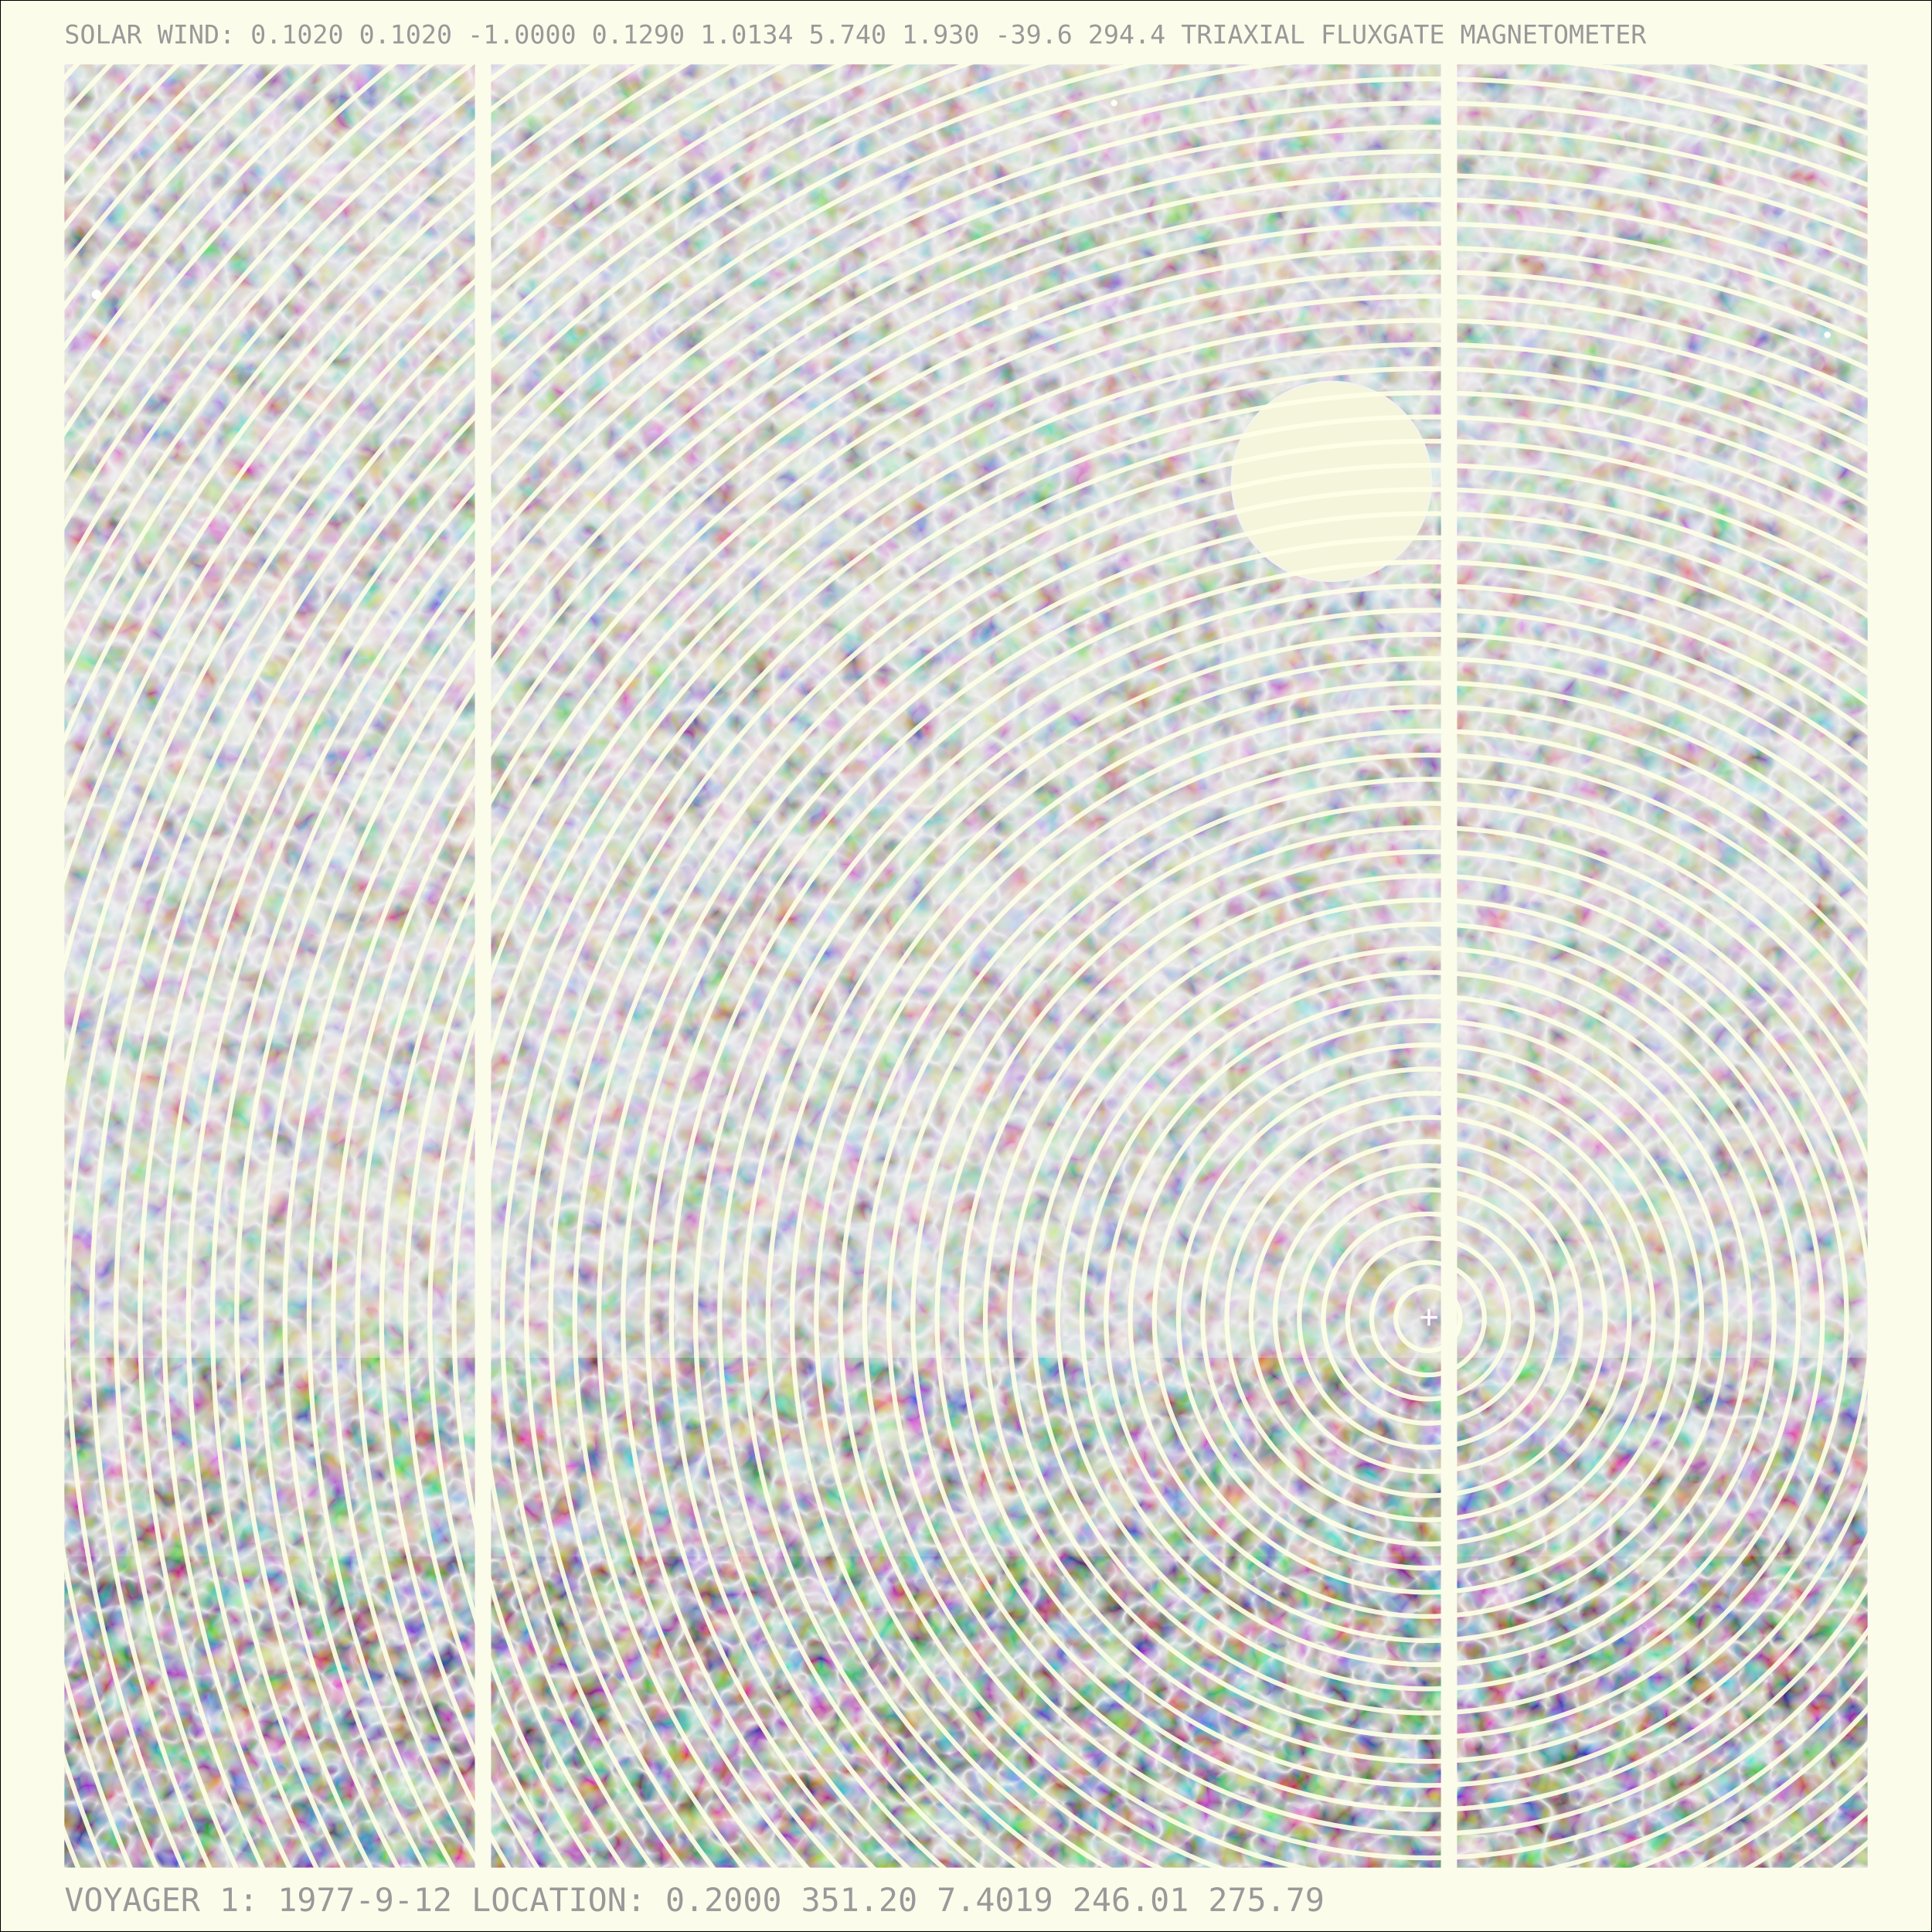
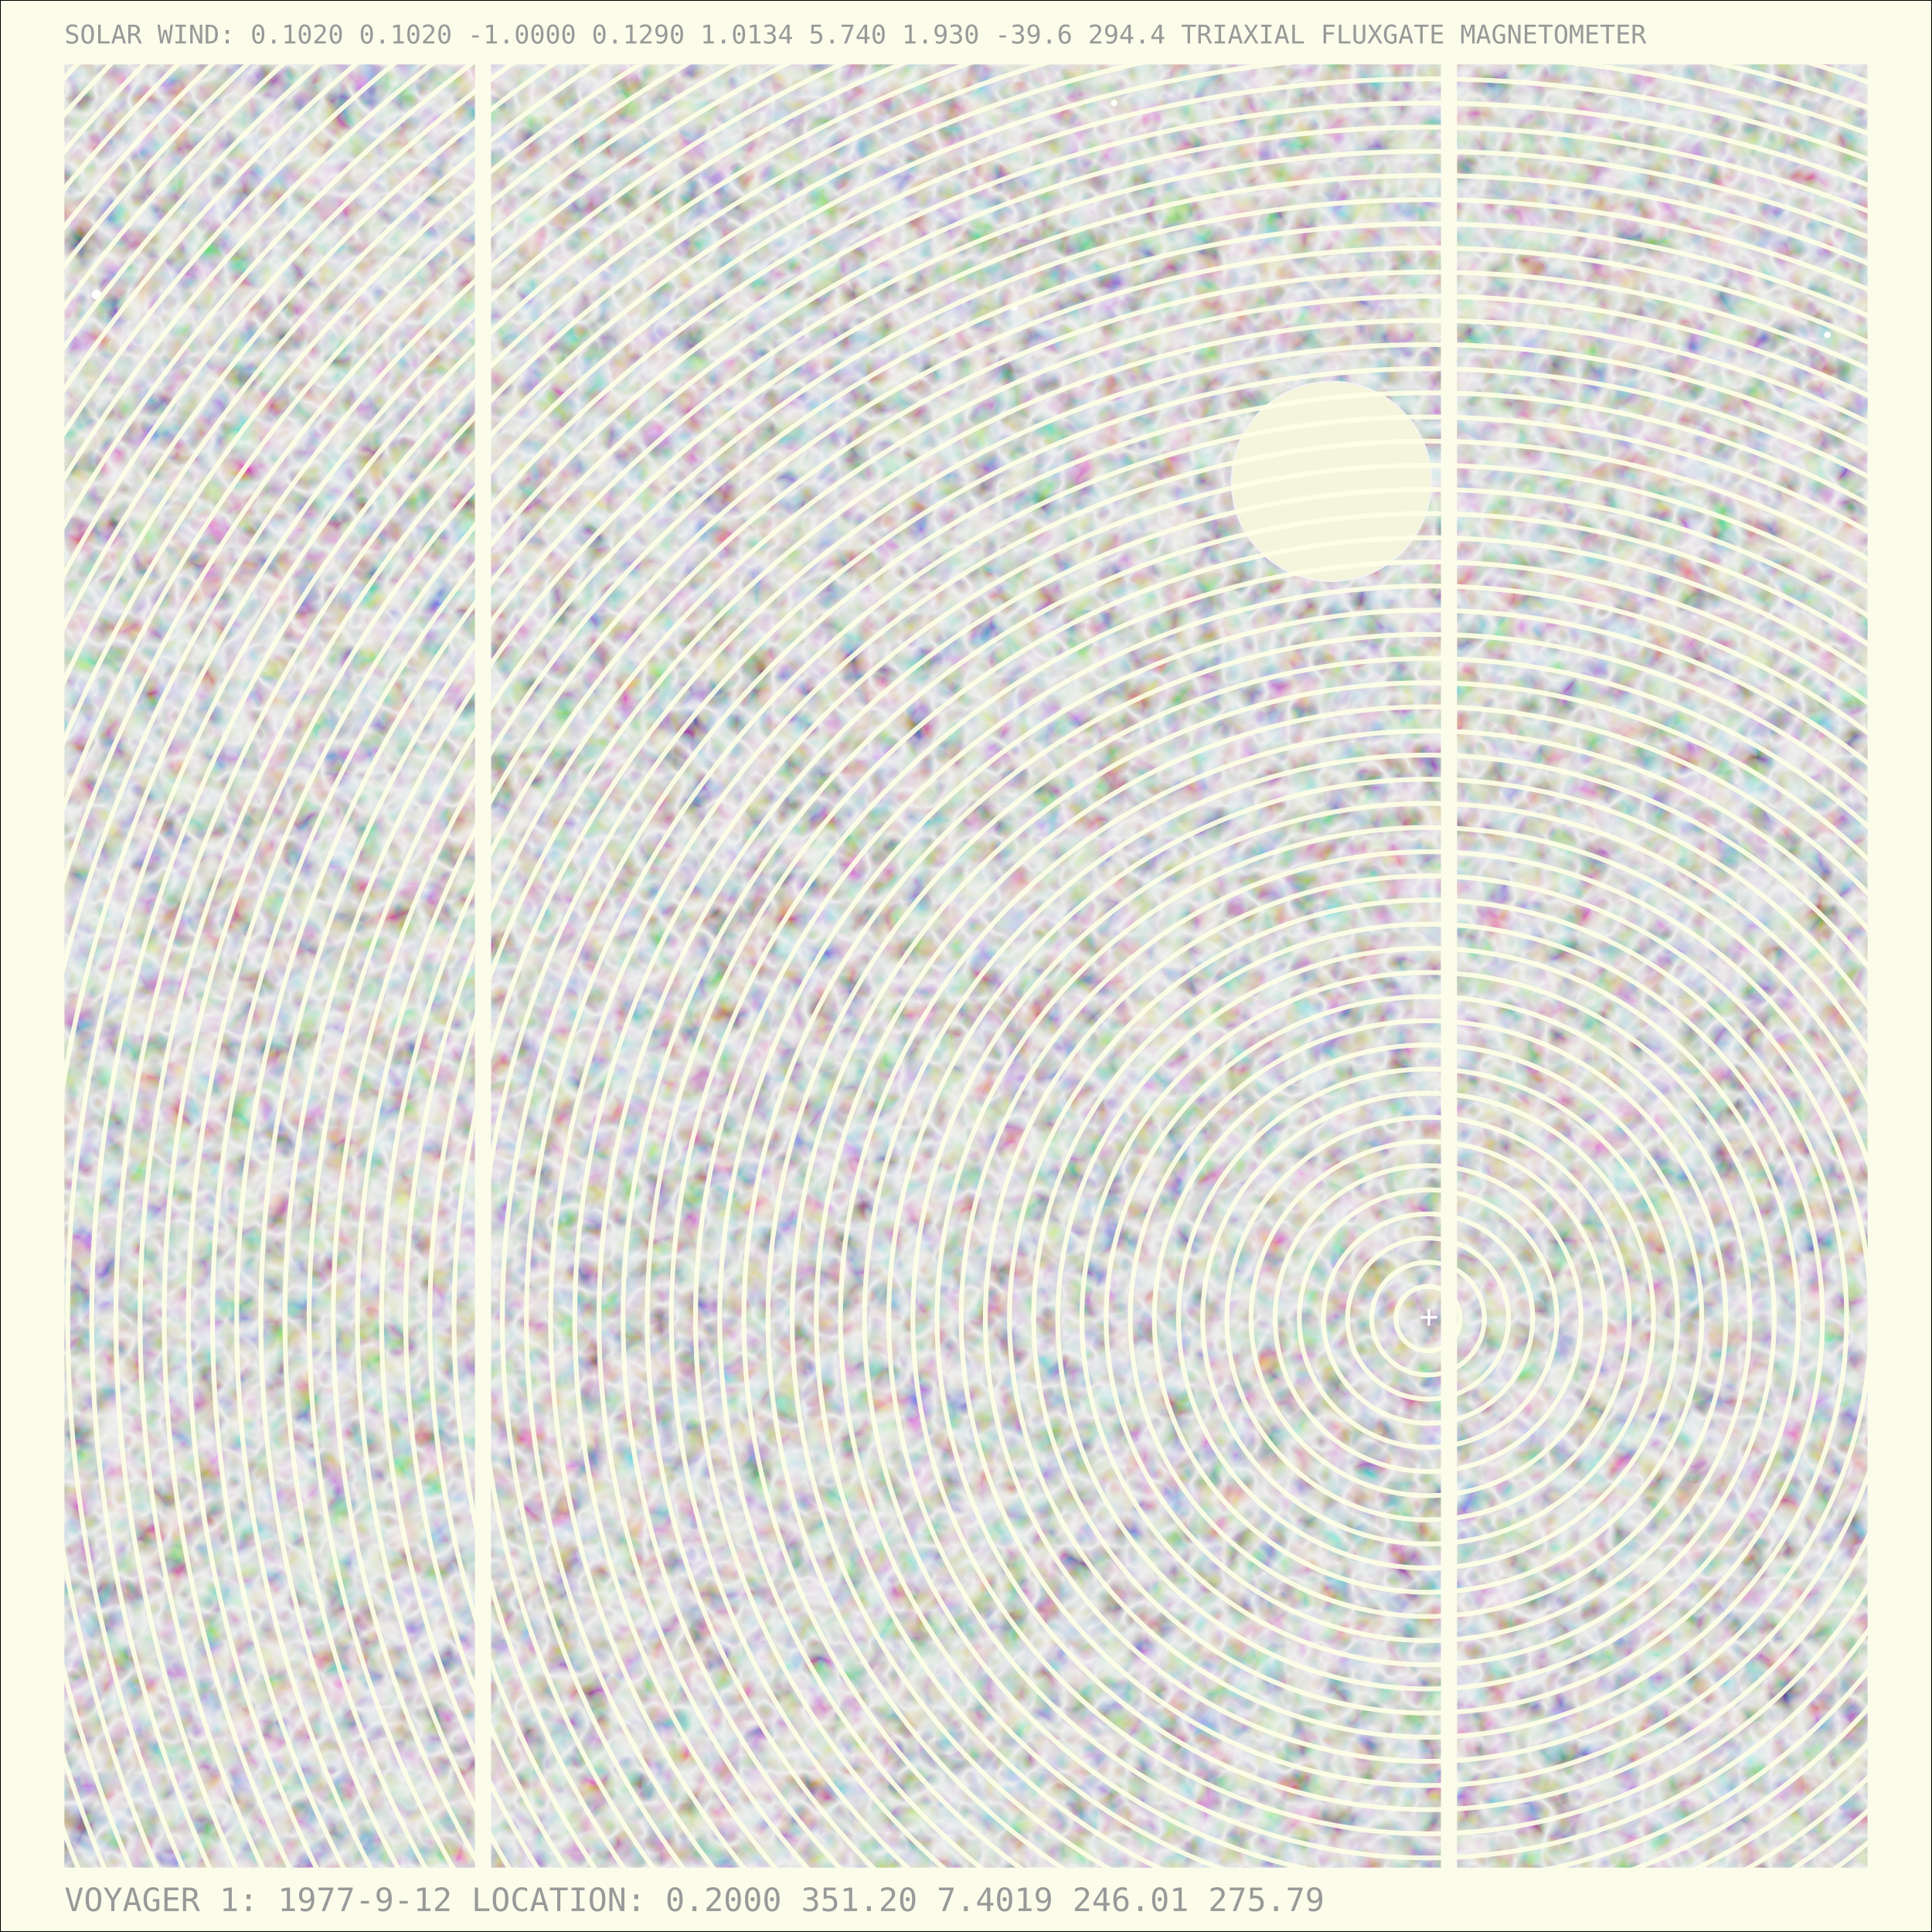
<svg xmlns="http://www.w3.org/2000/svg" width="1200px" height="1200px" viewBox="0 0 1200 1200" version="1.1">
  <defs>
    <filter id="grain" filterUnits="objectBoundingBox" x="0%" y="0%" width="100%" height="100%">
      <feTurbulence type="turbulence" baseFrequency="0.05" numOctaves="2" />
    </filter>
    <linearGradient id="wc0" gradientTransform="rotate(90)">
      <stop offset="5%" stop-color="#8CAE98" />
      <stop offset="95%" stop-color="#8CAE98" />
    </linearGradient>
    <linearGradient id="wc1" gradientTransform="rotate(90)">
      <stop offset="5%" stop-color="#D09768" />
      <stop offset="95%" stop-color="#D09768" />
    </linearGradient>
    <filter id="shadow">
      <feDropShadow dx="-0.043" dy="-0.324" stdDeviation="0.969" />
    </filter>
  </defs>
  <path filter="url(#grain)" fill="#3C4258" d="M 0 0 h 1200 v 1200 H 0 z" />
  <circle cx="630" cy="191" r="2" fill-opacity="1" fill="#ffffff" />
  <circle cx="1135" cy="208" r="2" fill-opacity="1" fill="#ffffff" />
  <circle cx="827" cy="299" r="62" fill="#F5F5DC" stroke="#f3f3f3" stroke-width="1" />
  <circle cx="692" cy="64" r="2" fill-opacity="1" fill="#ffffff" />
  <circle cx="60" cy="183" r="3" fill-opacity="1" fill="#ffffff" />
  <circle cx="1192" cy="415" r="2" fill-opacity="1" fill="#ffffff" />
-   <g filter="url(#grain)">
-     <path d="M 0 893.0 c 79 19 132 -17 228 -6 73 -9 147 -1 250 -18 63 -2 142 -7 254 -3 70 12 144 -10 257 -15 69 2 147 17 237 8 75 16 145 11 236 -10 68 -18 122 16 229 8 71 -9 129 -4 231 -2 65 -12 149 3 255 -4 l -40 1200 H 0 Z" fill="url(#wc0)" filter="url(#shadow)" />
-   </g>
-   <g filter="url(#grain)">
-     <path d="M 0 1028.0 c 60 -1 141 -7 221 -2 71 -19 131 -4 223 -14 69 8 141 14 224 4 68 6 138 -16 230 -8 67 -17 120 -17 252 7 65 -20 149 2 231 -16 62 6 126 -15 243 -18 61 14 142 -14 221 -11 64 16 128 -2 257 -3 l -40 1200 H 0 Z" fill="url(#wc1)" filter="url(#shadow)" />
-   </g>
  <circle cx="887" cy="819" r="2000" stroke-width="3" stroke-dasharray="0px 0px" fill="none" stroke="#feffe6" stroke-opacity="100%" opacity="92%" />
  <circle cx="887" cy="819" r="1985" stroke-width="3" stroke-dasharray="0px 0px" fill="none" stroke="#feffe6" stroke-opacity="100%" opacity="92%" />
  <circle cx="887" cy="819" r="1970" stroke-width="3" stroke-dasharray="0px 0px" fill="none" stroke="#feffe6" stroke-opacity="100%" opacity="92%" />
  <circle cx="887" cy="819" r="1955" stroke-width="3" stroke-dasharray="0px 0px" fill="none" stroke="#feffe6" stroke-opacity="100%" opacity="92%" />
  <circle cx="887" cy="819" r="1940" stroke-width="3" stroke-dasharray="0px 0px" fill="none" stroke="#feffe6" stroke-opacity="100%" opacity="92%" />
  <circle cx="887" cy="819" r="1925" stroke-width="3" stroke-dasharray="0px 0px" fill="none" stroke="#feffe6" stroke-opacity="100%" opacity="92%" />
  <circle cx="887" cy="819" r="1910" stroke-width="3" stroke-dasharray="0px 0px" fill="none" stroke="#feffe6" stroke-opacity="100%" opacity="92%" />
  <circle cx="887" cy="819" r="1895" stroke-width="3" stroke-dasharray="0px 0px" fill="none" stroke="#feffe6" stroke-opacity="100%" opacity="92%" />
  <circle cx="887" cy="819" r="1880" stroke-width="3" stroke-dasharray="0px 0px" fill="none" stroke="#feffe6" stroke-opacity="100%" opacity="92%" />
  <circle cx="887" cy="819" r="1865" stroke-width="3" stroke-dasharray="0px 0px" fill="none" stroke="#feffe6" stroke-opacity="100%" opacity="92%" />
  <circle cx="887" cy="819" r="1850" stroke-width="3" stroke-dasharray="0px 0px" fill="none" stroke="#feffe6" stroke-opacity="100%" opacity="92%" />
  <circle cx="887" cy="819" r="1835" stroke-width="3" stroke-dasharray="0px 0px" fill="none" stroke="#feffe6" stroke-opacity="100%" opacity="92%" />
  <circle cx="887" cy="819" r="1820" stroke-width="3" stroke-dasharray="0px 0px" fill="none" stroke="#feffe6" stroke-opacity="100%" opacity="92%" />
  <circle cx="887" cy="819" r="1805" stroke-width="3" stroke-dasharray="0px 0px" fill="none" stroke="#feffe6" stroke-opacity="100%" opacity="92%" />
  <circle cx="887" cy="819" r="1790" stroke-width="3" stroke-dasharray="0px 0px" fill="none" stroke="#feffe6" stroke-opacity="100%" opacity="92%" />
  <circle cx="887" cy="819" r="1775" stroke-width="3" stroke-dasharray="0px 0px" fill="none" stroke="#feffe6" stroke-opacity="100%" opacity="92%" />
  <circle cx="887" cy="819" r="1760" stroke-width="3" stroke-dasharray="0px 0px" fill="none" stroke="#feffe6" stroke-opacity="100%" opacity="92%" />
  <circle cx="887" cy="819" r="1745" stroke-width="3" stroke-dasharray="0px 0px" fill="none" stroke="#feffe6" stroke-opacity="100%" opacity="92%" />
  <circle cx="887" cy="819" r="1730" stroke-width="3" stroke-dasharray="0px 0px" fill="none" stroke="#feffe6" stroke-opacity="100%" opacity="92%" />
  <circle cx="887" cy="819" r="1715" stroke-width="3" stroke-dasharray="0px 0px" fill="none" stroke="#feffe6" stroke-opacity="100%" opacity="92%" />
  <circle cx="887" cy="819" r="1700" stroke-width="3" stroke-dasharray="0px 0px" fill="none" stroke="#feffe6" stroke-opacity="100%" opacity="92%" />
  <circle cx="887" cy="819" r="1685" stroke-width="3" stroke-dasharray="0px 0px" fill="none" stroke="#feffe6" stroke-opacity="100%" opacity="92%" />
  <circle cx="887" cy="819" r="1670" stroke-width="3" stroke-dasharray="0px 0px" fill="none" stroke="#feffe6" stroke-opacity="100%" opacity="92%" />
  <circle cx="887" cy="819" r="1655" stroke-width="3" stroke-dasharray="0px 0px" fill="none" stroke="#feffe6" stroke-opacity="100%" opacity="92%" />
  <circle cx="887" cy="819" r="1640" stroke-width="3" stroke-dasharray="0px 0px" fill="none" stroke="#feffe6" stroke-opacity="100%" opacity="92%" />
  <circle cx="887" cy="819" r="1625" stroke-width="3" stroke-dasharray="0px 0px" fill="none" stroke="#feffe6" stroke-opacity="100%" opacity="92%" />
  <circle cx="887" cy="819" r="1610" stroke-width="3" stroke-dasharray="0px 0px" fill="none" stroke="#feffe6" stroke-opacity="100%" opacity="92%" />
  <circle cx="887" cy="819" r="1595" stroke-width="3" stroke-dasharray="0px 0px" fill="none" stroke="#feffe6" stroke-opacity="100%" opacity="92%" />
  <circle cx="887" cy="819" r="1580" stroke-width="3" stroke-dasharray="0px 0px" fill="none" stroke="#feffe6" stroke-opacity="100%" opacity="92%" />
  <circle cx="887" cy="819" r="1565" stroke-width="3" stroke-dasharray="0px 0px" fill="none" stroke="#feffe6" stroke-opacity="100%" opacity="92%" />
  <circle cx="887" cy="819" r="1550" stroke-width="3" stroke-dasharray="0px 0px" fill="none" stroke="#feffe6" stroke-opacity="100%" opacity="92%" />
  <circle cx="887" cy="819" r="1535" stroke-width="3" stroke-dasharray="0px 0px" fill="none" stroke="#feffe6" stroke-opacity="100%" opacity="92%" />
  <circle cx="887" cy="819" r="1520" stroke-width="3" stroke-dasharray="0px 0px" fill="none" stroke="#feffe6" stroke-opacity="100%" opacity="92%" />
  <circle cx="887" cy="819" r="1505" stroke-width="3" stroke-dasharray="0px 0px" fill="none" stroke="#feffe6" stroke-opacity="100%" opacity="92%" />
  <circle cx="887" cy="819" r="1490" stroke-width="3" stroke-dasharray="0px 0px" fill="none" stroke="#feffe6" stroke-opacity="100%" opacity="92%" />
  <circle cx="887" cy="819" r="1475" stroke-width="3" stroke-dasharray="0px 0px" fill="none" stroke="#feffe6" stroke-opacity="100%" opacity="92%" />
  <circle cx="887" cy="819" r="1460" stroke-width="3" stroke-dasharray="0px 0px" fill="none" stroke="#feffe6" stroke-opacity="100%" opacity="92%" />
  <circle cx="887" cy="819" r="1445" stroke-width="3" stroke-dasharray="0px 0px" fill="none" stroke="#feffe6" stroke-opacity="100%" opacity="92%" />
  <circle cx="887" cy="819" r="1430" stroke-width="3" stroke-dasharray="0px 0px" fill="none" stroke="#feffe6" stroke-opacity="100%" opacity="92%" />
  <circle cx="887" cy="819" r="1415" stroke-width="3" stroke-dasharray="0px 0px" fill="none" stroke="#feffe6" stroke-opacity="100%" opacity="92%" />
  <circle cx="887" cy="819" r="1400" stroke-width="3" stroke-dasharray="0px 0px" fill="none" stroke="#feffe6" stroke-opacity="100%" opacity="92%" />
  <circle cx="887" cy="819" r="1385" stroke-width="3" stroke-dasharray="0px 0px" fill="none" stroke="#feffe6" stroke-opacity="100%" opacity="92%" />
  <circle cx="887" cy="819" r="1370" stroke-width="3" stroke-dasharray="0px 0px" fill="none" stroke="#feffe6" stroke-opacity="100%" opacity="92%" />
  <circle cx="887" cy="819" r="1355" stroke-width="3" stroke-dasharray="0px 0px" fill="none" stroke="#feffe6" stroke-opacity="100%" opacity="92%" />
  <circle cx="887" cy="819" r="1340" stroke-width="3" stroke-dasharray="0px 0px" fill="none" stroke="#feffe6" stroke-opacity="100%" opacity="92%" />
  <circle cx="887" cy="819" r="1325" stroke-width="3" stroke-dasharray="0px 0px" fill="none" stroke="#feffe6" stroke-opacity="100%" opacity="92%" />
  <circle cx="887" cy="819" r="1310" stroke-width="3" stroke-dasharray="0px 0px" fill="none" stroke="#feffe6" stroke-opacity="100%" opacity="92%" />
  <circle cx="887" cy="819" r="1295" stroke-width="3" stroke-dasharray="0px 0px" fill="none" stroke="#feffe6" stroke-opacity="100%" opacity="92%" />
  <circle cx="887" cy="819" r="1280" stroke-width="3" stroke-dasharray="0px 0px" fill="none" stroke="#feffe6" stroke-opacity="100%" opacity="92%" />
  <circle cx="887" cy="819" r="1265" stroke-width="3" stroke-dasharray="0px 0px" fill="none" stroke="#feffe6" stroke-opacity="100%" opacity="92%" />
  <circle cx="887" cy="819" r="1250" stroke-width="3" stroke-dasharray="0px 0px" fill="none" stroke="#feffe6" stroke-opacity="100%" opacity="92%" />
  <circle cx="887" cy="819" r="1235" stroke-width="3" stroke-dasharray="0px 0px" fill="none" stroke="#feffe6" stroke-opacity="100%" opacity="92%" />
  <circle cx="887" cy="819" r="1220" stroke-width="3" stroke-dasharray="0px 0px" fill="none" stroke="#feffe6" stroke-opacity="100%" opacity="92%" />
  <circle cx="887" cy="819" r="1205" stroke-width="3" stroke-dasharray="0px 0px" fill="none" stroke="#feffe6" stroke-opacity="100%" opacity="92%" />
  <circle cx="887" cy="819" r="1190" stroke-width="3" stroke-dasharray="0px 0px" fill="none" stroke="#feffe6" stroke-opacity="100%" opacity="92%" />
  <circle cx="887" cy="819" r="1175" stroke-width="3" stroke-dasharray="0px 0px" fill="none" stroke="#feffe6" stroke-opacity="100%" opacity="92%" />
  <circle cx="887" cy="819" r="1160" stroke-width="3" stroke-dasharray="0px 0px" fill="none" stroke="#feffe6" stroke-opacity="100%" opacity="92%" />
  <circle cx="887" cy="819" r="1145" stroke-width="3" stroke-dasharray="0px 0px" fill="none" stroke="#feffe6" stroke-opacity="100%" opacity="92%" />
  <circle cx="887" cy="819" r="1130" stroke-width="3" stroke-dasharray="0px 0px" fill="none" stroke="#feffe6" stroke-opacity="100%" opacity="92%" />
  <circle cx="887" cy="819" r="1115" stroke-width="3" stroke-dasharray="0px 0px" fill="none" stroke="#feffe6" stroke-opacity="100%" opacity="92%" />
  <circle cx="887" cy="819" r="1100" stroke-width="3" stroke-dasharray="0px 0px" fill="none" stroke="#feffe6" stroke-opacity="100%" opacity="92%" />
  <circle cx="887" cy="819" r="1085" stroke-width="3" stroke-dasharray="0px 0px" fill="none" stroke="#feffe6" stroke-opacity="100%" opacity="92%" />
  <circle cx="887" cy="819" r="1070" stroke-width="3" stroke-dasharray="0px 0px" fill="none" stroke="#feffe6" stroke-opacity="100%" opacity="92%" />
  <circle cx="887" cy="819" r="1055" stroke-width="3" stroke-dasharray="0px 0px" fill="none" stroke="#feffe6" stroke-opacity="100%" opacity="92%" />
  <circle cx="887" cy="819" r="1040" stroke-width="3" stroke-dasharray="0px 0px" fill="none" stroke="#feffe6" stroke-opacity="100%" opacity="92%" />
  <circle cx="887" cy="819" r="1025" stroke-width="3" stroke-dasharray="0px 0px" fill="none" stroke="#feffe6" stroke-opacity="100%" opacity="92%" />
  <circle cx="887" cy="819" r="1010" stroke-width="3" stroke-dasharray="0px 0px" fill="none" stroke="#feffe6" stroke-opacity="100%" opacity="92%" />
  <circle cx="887" cy="819" r="995" stroke-width="3" stroke-dasharray="0px 0px" fill="none" stroke="#feffe6" stroke-opacity="100%" opacity="92%" />
  <circle cx="887" cy="819" r="980" stroke-width="3" stroke-dasharray="0px 0px" fill="none" stroke="#feffe6" stroke-opacity="100%" opacity="92%" />
  <circle cx="887" cy="819" r="965" stroke-width="3" stroke-dasharray="0px 0px" fill="none" stroke="#feffe6" stroke-opacity="100%" opacity="92%" />
  <circle cx="887" cy="819" r="950" stroke-width="3" stroke-dasharray="0px 0px" fill="none" stroke="#feffe6" stroke-opacity="100%" opacity="92%" />
  <circle cx="887" cy="819" r="935" stroke-width="3" stroke-dasharray="0px 0px" fill="none" stroke="#feffe6" stroke-opacity="100%" opacity="92%" />
  <circle cx="887" cy="819" r="920" stroke-width="3" stroke-dasharray="0px 0px" fill="none" stroke="#feffe6" stroke-opacity="100%" opacity="92%" />
  <circle cx="887" cy="819" r="905" stroke-width="3" stroke-dasharray="0px 0px" fill="none" stroke="#feffe6" stroke-opacity="100%" opacity="92%" />
  <circle cx="887" cy="819" r="890" stroke-width="3" stroke-dasharray="0px 0px" fill="none" stroke="#feffe6" stroke-opacity="100%" opacity="92%" />
  <circle cx="887" cy="819" r="875" stroke-width="3" stroke-dasharray="0px 0px" fill="none" stroke="#feffe6" stroke-opacity="100%" opacity="92%" />
  <circle cx="887" cy="819" r="860" stroke-width="3" stroke-dasharray="0px 0px" fill="none" stroke="#feffe6" stroke-opacity="100%" opacity="92%" />
  <circle cx="887" cy="819" r="845" stroke-width="3" stroke-dasharray="0px 0px" fill="none" stroke="#feffe6" stroke-opacity="100%" opacity="92%" />
  <circle cx="887" cy="819" r="830" stroke-width="3" stroke-dasharray="0px 0px" fill="none" stroke="#feffe6" stroke-opacity="100%" opacity="92%" />
  <circle cx="887" cy="819" r="815" stroke-width="3" stroke-dasharray="0px 0px" fill="none" stroke="#feffe6" stroke-opacity="100%" opacity="92%" />
  <circle cx="887" cy="819" r="800" stroke-width="3" stroke-dasharray="0px 0px" fill="none" stroke="#feffe6" stroke-opacity="100%" opacity="92%" />
  <circle cx="887" cy="819" r="785" stroke-width="3" stroke-dasharray="0px 0px" fill="none" stroke="#feffe6" stroke-opacity="100%" opacity="92%" />
  <circle cx="887" cy="819" r="770" stroke-width="3" stroke-dasharray="0px 0px" fill="none" stroke="#feffe6" stroke-opacity="100%" opacity="92%" />
  <circle cx="887" cy="819" r="755" stroke-width="3" stroke-dasharray="0px 0px" fill="none" stroke="#feffe6" stroke-opacity="100%" opacity="92%" />
  <circle cx="887" cy="819" r="740" stroke-width="3" stroke-dasharray="0px 0px" fill="none" stroke="#feffe6" stroke-opacity="100%" opacity="92%" />
  <circle cx="887" cy="819" r="725" stroke-width="3" stroke-dasharray="0px 0px" fill="none" stroke="#feffe6" stroke-opacity="100%" opacity="92%" />
  <circle cx="887" cy="819" r="710" stroke-width="3" stroke-dasharray="0px 0px" fill="none" stroke="#feffe6" stroke-opacity="100%" opacity="92%" />
  <circle cx="887" cy="819" r="695" stroke-width="3" stroke-dasharray="0px 0px" fill="none" stroke="#feffe6" stroke-opacity="100%" opacity="92%" />
  <circle cx="887" cy="819" r="680" stroke-width="3" stroke-dasharray="0px 0px" fill="none" stroke="#feffe6" stroke-opacity="100%" opacity="92%" />
  <circle cx="887" cy="819" r="665" stroke-width="3" stroke-dasharray="0px 0px" fill="none" stroke="#feffe6" stroke-opacity="100%" opacity="92%" />
  <circle cx="887" cy="819" r="650" stroke-width="3" stroke-dasharray="0px 0px" fill="none" stroke="#feffe6" stroke-opacity="100%" opacity="92%" />
  <circle cx="887" cy="819" r="635" stroke-width="3" stroke-dasharray="0px 0px" fill="none" stroke="#feffe6" stroke-opacity="100%" opacity="92%" />
  <circle cx="887" cy="819" r="620" stroke-width="3" stroke-dasharray="0px 0px" fill="none" stroke="#feffe6" stroke-opacity="100%" opacity="92%" />
  <circle cx="887" cy="819" r="605" stroke-width="3" stroke-dasharray="0px 0px" fill="none" stroke="#feffe6" stroke-opacity="100%" opacity="92%" />
  <circle cx="887" cy="819" r="590" stroke-width="3" stroke-dasharray="0px 0px" fill="none" stroke="#feffe6" stroke-opacity="100%" opacity="92%" />
  <circle cx="887" cy="819" r="575" stroke-width="3" stroke-dasharray="0px 0px" fill="none" stroke="#feffe6" stroke-opacity="100%" opacity="92%" />
  <circle cx="887" cy="819" r="560" stroke-width="3" stroke-dasharray="0px 0px" fill="none" stroke="#feffe6" stroke-opacity="100%" opacity="92%" />
  <circle cx="887" cy="819" r="545" stroke-width="3" stroke-dasharray="0px 0px" fill="none" stroke="#feffe6" stroke-opacity="100%" opacity="92%" />
  <circle cx="887" cy="819" r="530" stroke-width="3" stroke-dasharray="0px 0px" fill="none" stroke="#feffe6" stroke-opacity="100%" opacity="92%" />
  <circle cx="887" cy="819" r="515" stroke-width="3" stroke-dasharray="0px 0px" fill="none" stroke="#feffe6" stroke-opacity="100%" opacity="92%" />
  <circle cx="887" cy="819" r="500" stroke-width="3" stroke-dasharray="0px 0px" fill="none" stroke="#feffe6" stroke-opacity="100%" opacity="92%" />
  <circle cx="887" cy="819" r="485" stroke-width="3" stroke-dasharray="0px 0px" fill="none" stroke="#feffe6" stroke-opacity="100%" opacity="92%" />
  <circle cx="887" cy="819" r="470" stroke-width="3" stroke-dasharray="0px 0px" fill="none" stroke="#feffe6" stroke-opacity="100%" opacity="92%" />
  <circle cx="887" cy="819" r="455" stroke-width="3" stroke-dasharray="0px 0px" fill="none" stroke="#feffe6" stroke-opacity="100%" opacity="92%" />
  <circle cx="887" cy="819" r="440" stroke-width="3" stroke-dasharray="0px 0px" fill="none" stroke="#feffe6" stroke-opacity="100%" opacity="92%" />
  <circle cx="887" cy="819" r="425" stroke-width="3" stroke-dasharray="0px 0px" fill="none" stroke="#feffe6" stroke-opacity="100%" opacity="92%" />
  <circle cx="887" cy="819" r="410" stroke-width="3" stroke-dasharray="0px 0px" fill="none" stroke="#feffe6" stroke-opacity="100%" opacity="92%" />
  <circle cx="887" cy="819" r="395" stroke-width="3" stroke-dasharray="0px 0px" fill="none" stroke="#feffe6" stroke-opacity="100%" opacity="92%" />
  <circle cx="887" cy="819" r="380" stroke-width="3" stroke-dasharray="0px 0px" fill="none" stroke="#feffe6" stroke-opacity="100%" opacity="92%" />
  <circle cx="887" cy="819" r="365" stroke-width="3" stroke-dasharray="0px 0px" fill="none" stroke="#feffe6" stroke-opacity="100%" opacity="92%" />
  <circle cx="887" cy="819" r="350" stroke-width="3" stroke-dasharray="0px 0px" fill="none" stroke="#feffe6" stroke-opacity="100%" opacity="92%" />
  <circle cx="887" cy="819" r="335" stroke-width="3" stroke-dasharray="0px 0px" fill="none" stroke="#feffe6" stroke-opacity="100%" opacity="92%" />
  <circle cx="887" cy="819" r="320" stroke-width="3" stroke-dasharray="0px 0px" fill="none" stroke="#feffe6" stroke-opacity="100%" opacity="92%" />
  <circle cx="887" cy="819" r="305" stroke-width="3" stroke-dasharray="0px 0px" fill="none" stroke="#feffe6" stroke-opacity="100%" opacity="92%" />
  <circle cx="887" cy="819" r="290" stroke-width="3" stroke-dasharray="0px 0px" fill="none" stroke="#feffe6" stroke-opacity="100%" opacity="92%" />
  <circle cx="887" cy="819" r="275" stroke-width="3" stroke-dasharray="0px 0px" fill="none" stroke="#feffe6" stroke-opacity="100%" opacity="92%" />
  <circle cx="887" cy="819" r="260" stroke-width="3" stroke-dasharray="0px 0px" fill="none" stroke="#feffe6" stroke-opacity="100%" opacity="92%" />
  <circle cx="887" cy="819" r="245" stroke-width="3" stroke-dasharray="0px 0px" fill="none" stroke="#feffe6" stroke-opacity="100%" opacity="92%" />
  <circle cx="887" cy="819" r="230" stroke-width="3" stroke-dasharray="0px 0px" fill="none" stroke="#feffe6" stroke-opacity="100%" opacity="92%" />
  <circle cx="887" cy="819" r="215" stroke-width="3" stroke-dasharray="0px 0px" fill="none" stroke="#feffe6" stroke-opacity="100%" opacity="92%" />
  <circle cx="887" cy="819" r="200" stroke-width="3" stroke-dasharray="0px 0px" fill="none" stroke="#feffe6" stroke-opacity="100%" opacity="92%" />
  <circle cx="887" cy="819" r="185" stroke-width="3" stroke-dasharray="0px 0px" fill="none" stroke="#feffe6" stroke-opacity="100%" opacity="92%" />
  <circle cx="887" cy="819" r="170" stroke-width="3" stroke-dasharray="0px 0px" fill="none" stroke="#feffe6" stroke-opacity="100%" opacity="92%" />
  <circle cx="887" cy="819" r="155" stroke-width="3" stroke-dasharray="0px 0px" fill="none" stroke="#feffe6" stroke-opacity="100%" opacity="92%" />
  <circle cx="887" cy="819" r="140" stroke-width="3" stroke-dasharray="0px 0px" fill="none" stroke="#feffe6" stroke-opacity="100%" opacity="92%" />
  <circle cx="887" cy="819" r="125" stroke-width="3" stroke-dasharray="0px 0px" fill="none" stroke="#feffe6" stroke-opacity="100%" opacity="92%" />
  <circle cx="887" cy="819" r="110" stroke-width="3" stroke-dasharray="0px 0px" fill="none" stroke="#feffe6" stroke-opacity="100%" opacity="92%" />
  <circle cx="887" cy="819" r="95" stroke-width="3" stroke-dasharray="0px 0px" fill="none" stroke="#feffe6" stroke-opacity="100%" opacity="92%" />
  <circle cx="887" cy="819" r="80" stroke-width="3" stroke-dasharray="0px 0px" fill="none" stroke="#feffe6" stroke-opacity="100%" opacity="92%" />
  <circle cx="887" cy="819" r="65" stroke-width="3" stroke-dasharray="0px 0px" fill="none" stroke="#feffe6" stroke-opacity="100%" opacity="92%" />
  <circle cx="887" cy="819" r="50" stroke-width="3" stroke-dasharray="0px 0px" fill="none" stroke="#feffe6" stroke-opacity="100%" opacity="92%" />
  <circle cx="887" cy="819" r="35" stroke-width="3" stroke-dasharray="0px 0px" fill="none" stroke="#feffe6" stroke-opacity="100%" opacity="92%" />
  <circle cx="887" cy="819" r="20" stroke-width="3" stroke-dasharray="0px 0px" fill="none" stroke="#feffe6" stroke-opacity="100%" opacity="92%" />
  <style>
        .voyager {
            font: 20px monospace;
            fill: #ffffff;
        }
    </style>
  <text x="881.5" y="824.5" class="voyager">+</text>
  <rect x="0" y="0" width="1200" height="1200" style="stroke:#fcfceb; fill: none;stroke-width:80px" />
  <g id="triptych">
    <line x1="300.0" y1="0" x2="300.0" y2="1200" style="stroke:#fcfceb;stroke-width:10px;" />
    <line x1="900.0" y1="0" x2="900.0" y2="1200" style="stroke:#fcfceb;stroke-width:10px;" />
  </g>
  <rect x="0" y="0" width="1200" height="1200" style="stroke: #000000; fill: none;stroke-width:1px" />
  <style>
        .label {
            font: 20px monospace;
            fill: #999999;
        }
    </style>
  <g id="label">
    <text x="40" y="1187" class="label">VOYAGER 1: 1977-9-12 LOCATION: 0.2000 351.20 7.4019 246.01
            275.79</text>
  </g>
  <style>
        .top_label {
            font: 16px monospace;
            fill: #999999;
        }
    </style>
  <g id="top_label">
    <text x="40" y="27" class="top_label">SOLAR WIND: 0.1020 0.1020 -1.0000 0.1290 1.0134 5.740 1.930
            -39.6 294.4 TRIAXIAL FLUXGATE MAGNETOMETER</text>
  </g>
</svg>
